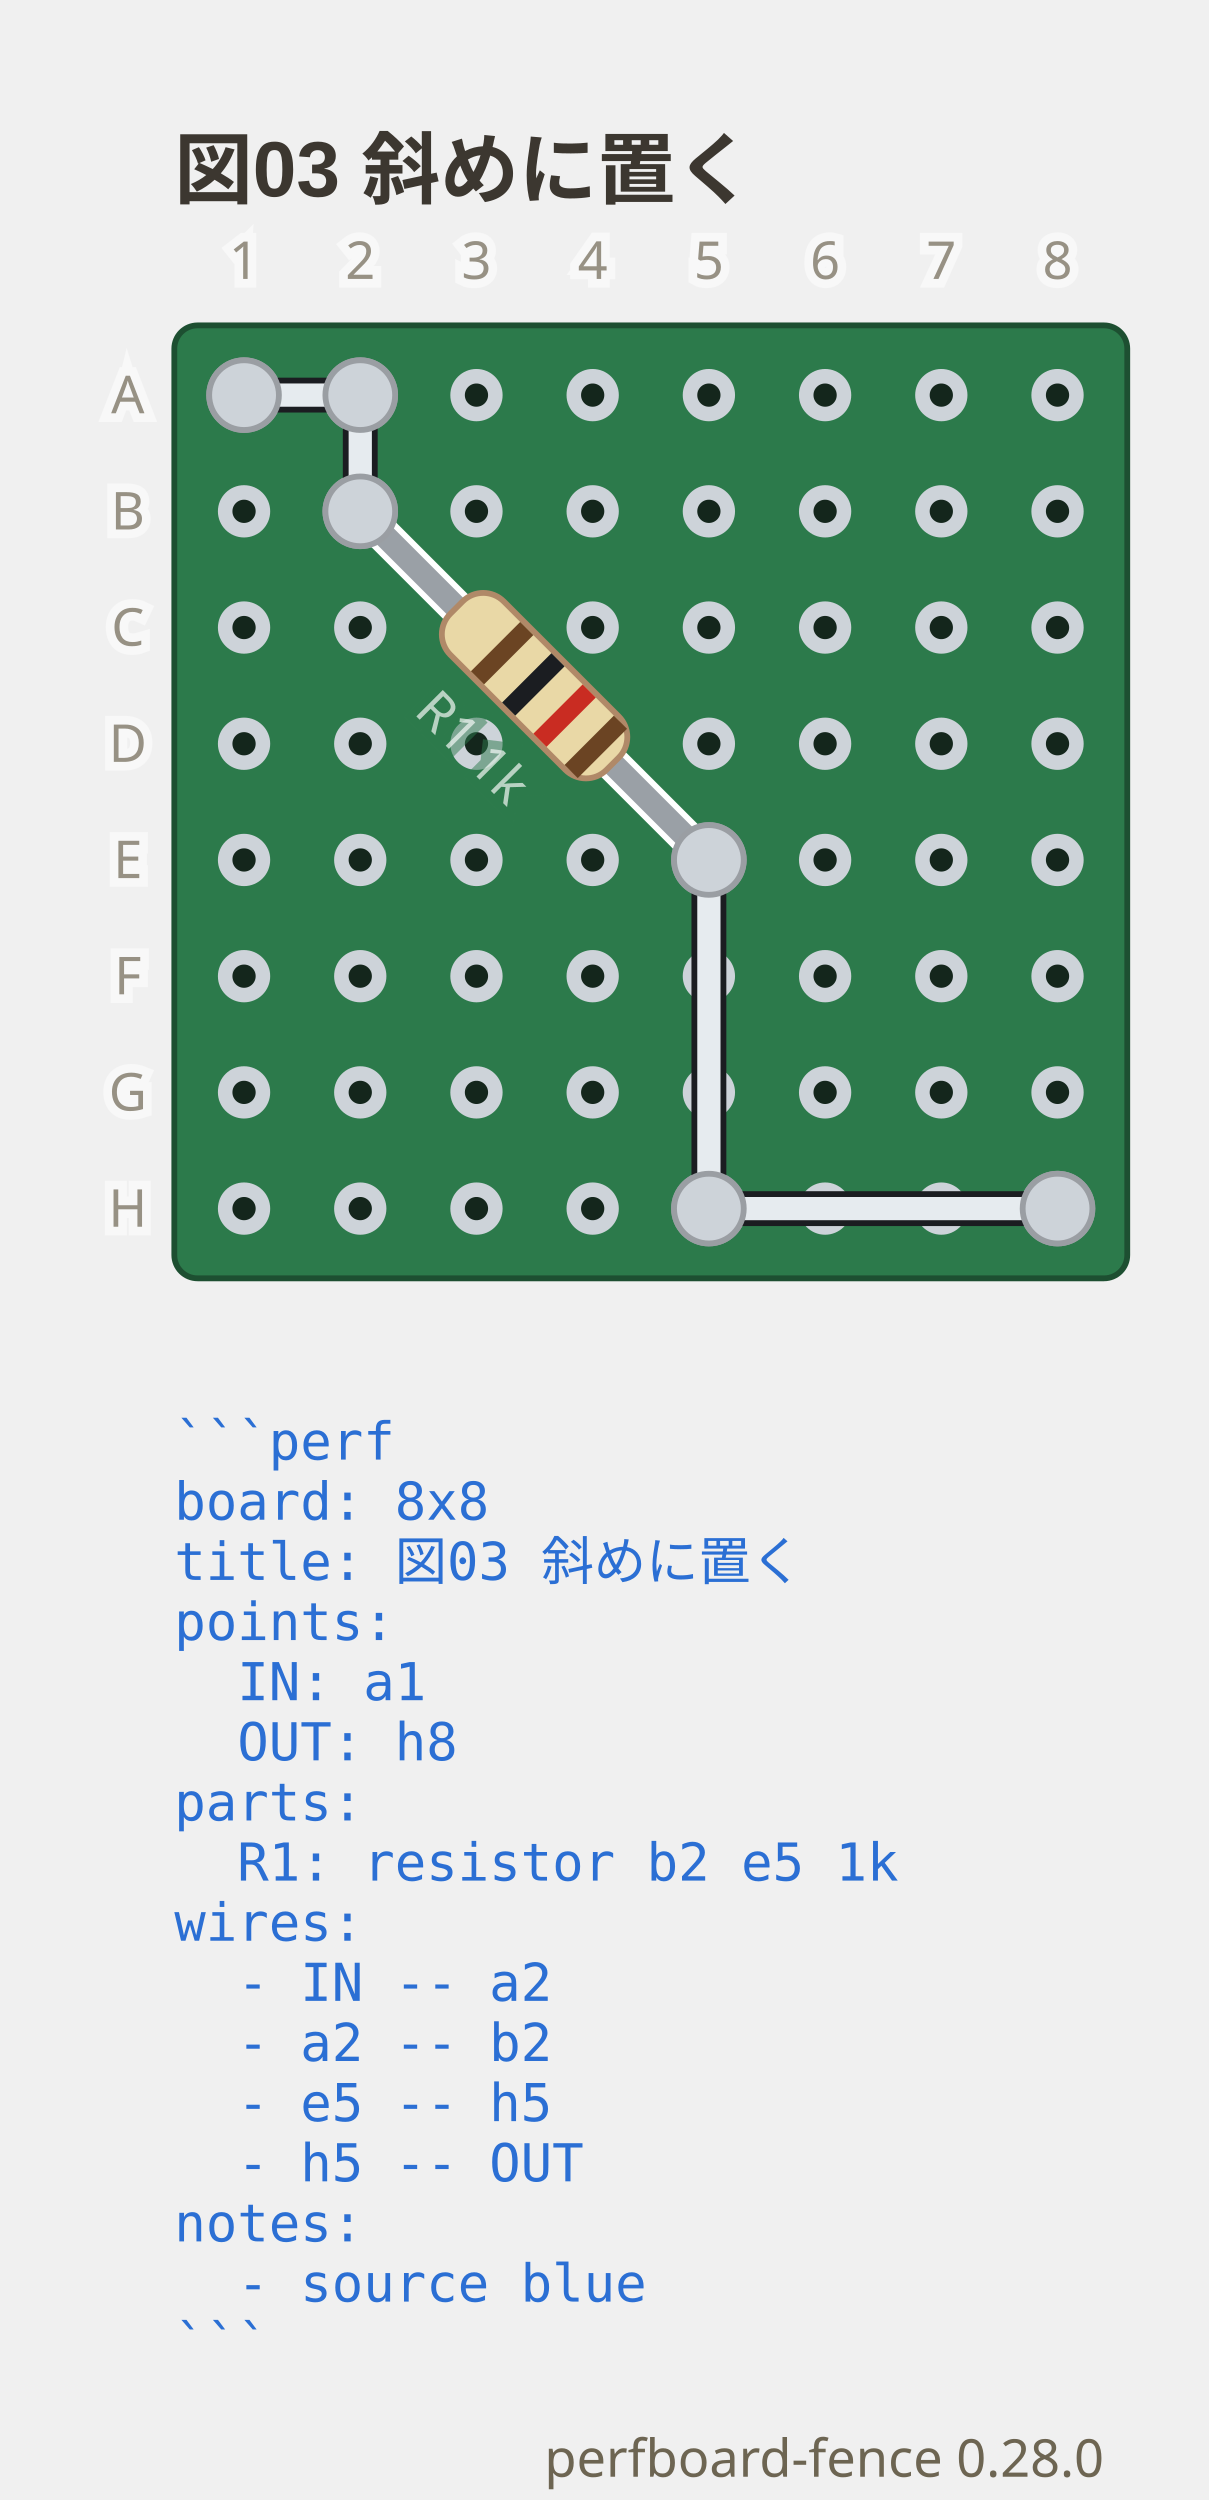
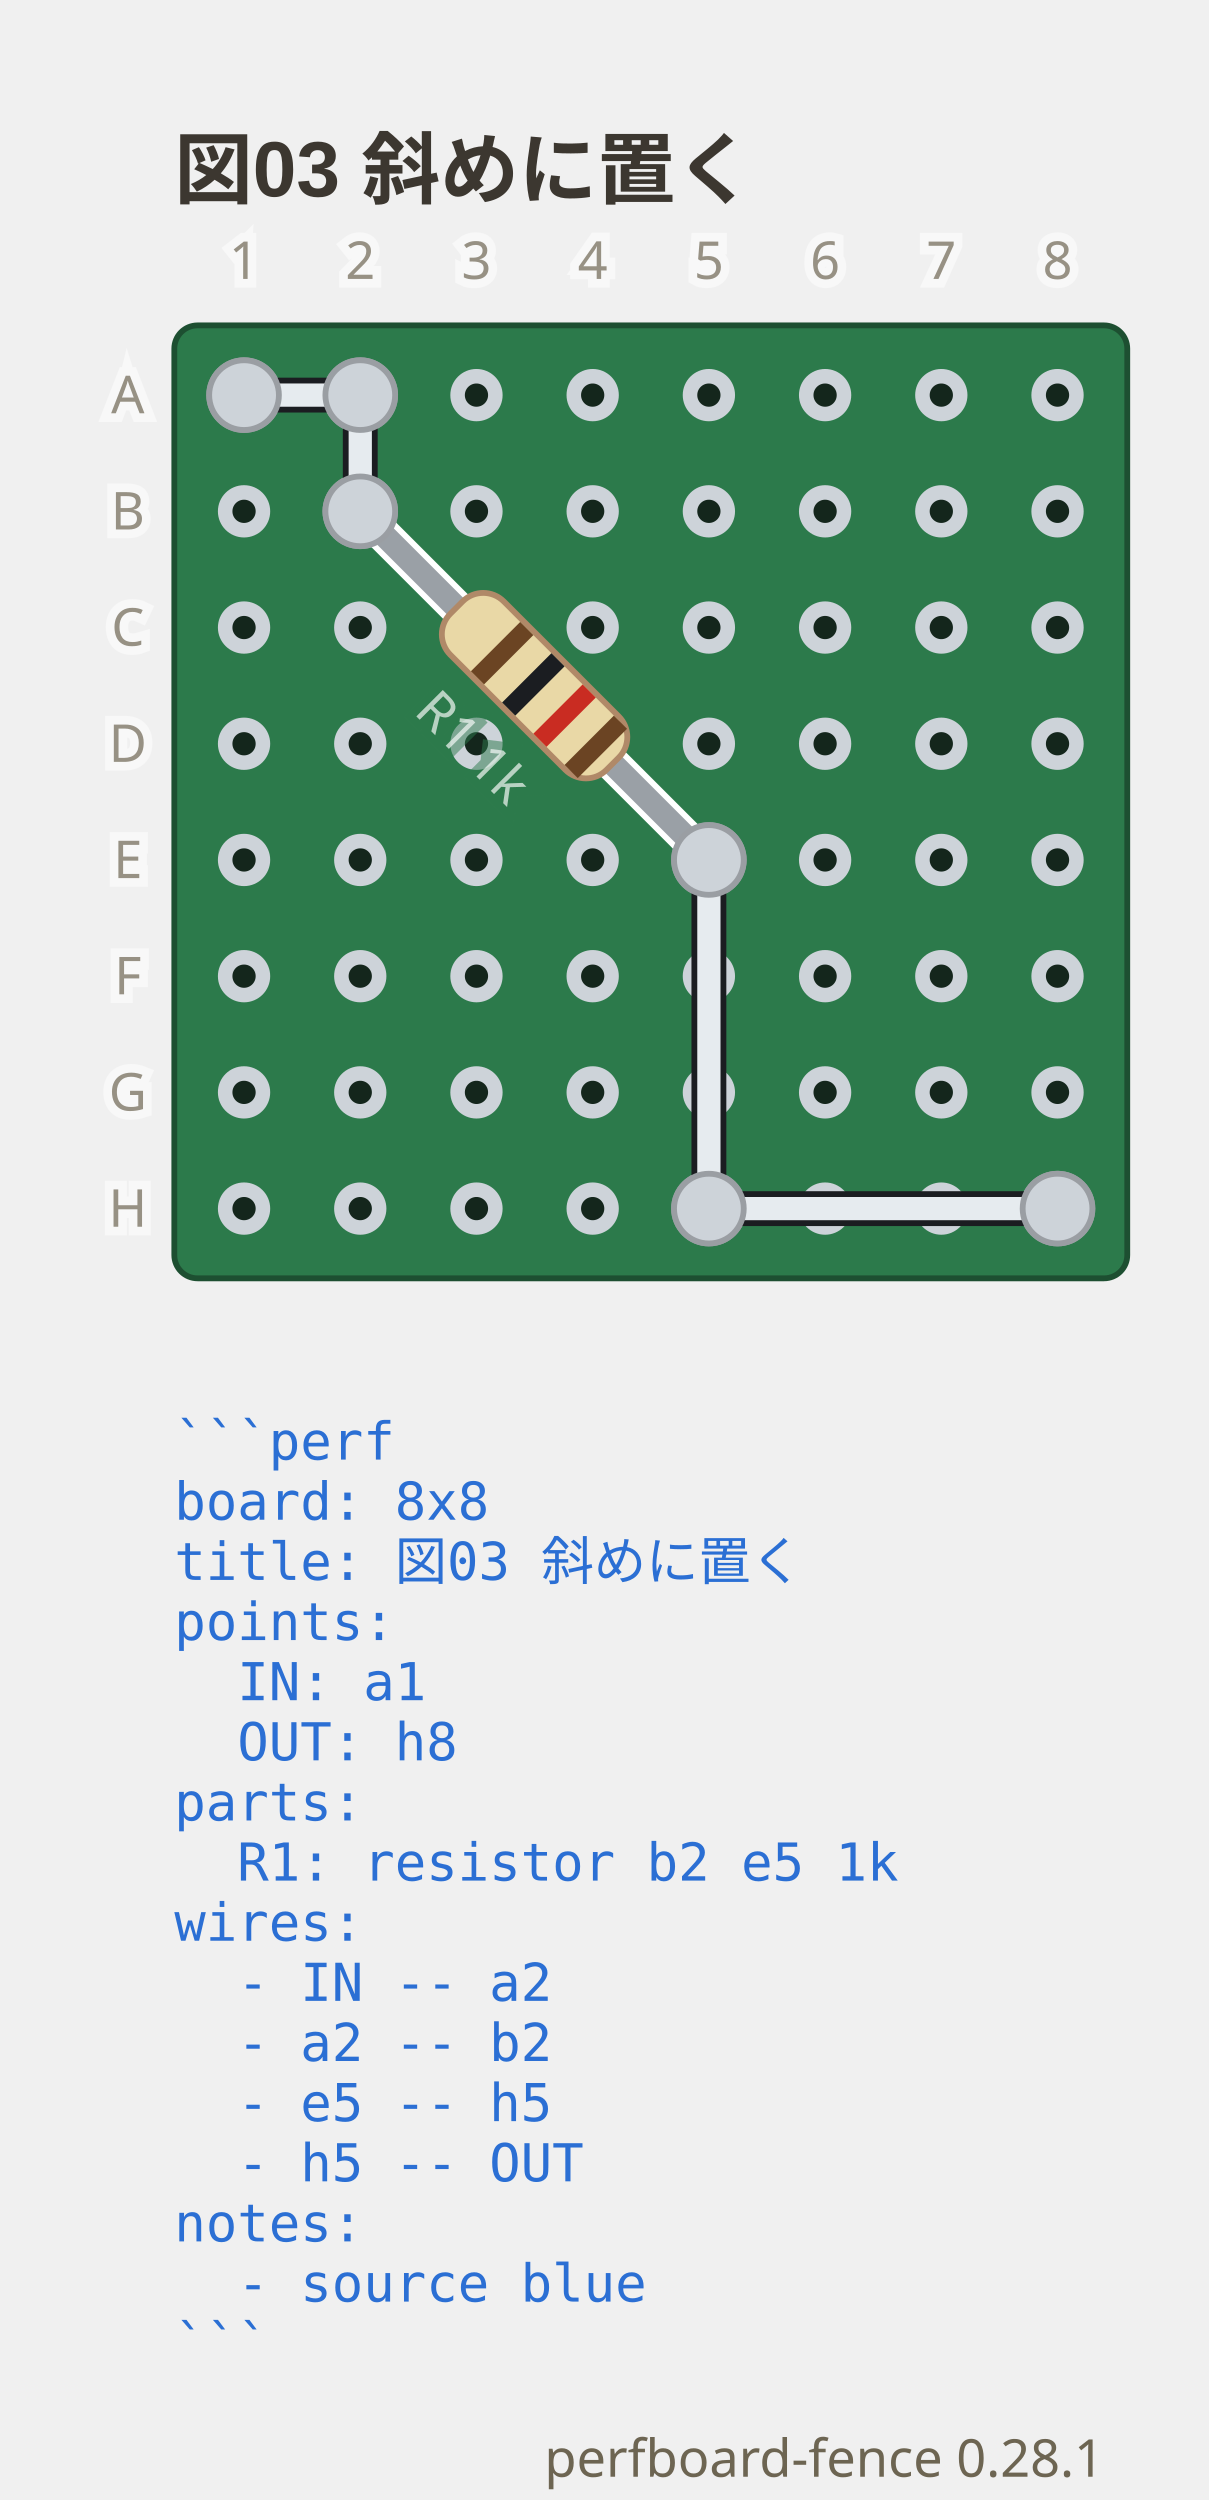
- <svg xmlns="http://www.w3.org/2000/svg" viewBox="0 0 208 430.25" width="208" height="430.25" data-perfboard-fence="0.28.0" role="img">
+ <svg xmlns="http://www.w3.org/2000/svg" viewBox="0 0 208 430.25" width="208" height="430.25" data-perfboard-fence="0.28.1" role="img">
  <text x="30" y="34" text-anchor="start" font-family="'Segoe UI', 'Helvetica Neue', Arial, 'Noto Sans', 'Hiragino Sans', 'Yu Gothic UI', 'Noto Sans CJK JP', sans-serif" fill="#3c3730" font-size="13.5" font-weight="600">図03 斜めに置く</text>
  <rect x="30" y="56" width="164" height="164" rx="4" fill="#2c7a4b" stroke="#1d4f31" stroke-width="1" />
  <circle cx="42" cy="68" r="3.25" fill="#14261c" stroke="#cdd3d9" stroke-width="2.5" />
  <circle cx="62" cy="68" r="3.25" fill="#14261c" stroke="#cdd3d9" stroke-width="2.5" />
  <circle cx="82" cy="68" r="3.25" fill="#14261c" stroke="#cdd3d9" stroke-width="2.5" />
  <circle cx="102" cy="68" r="3.25" fill="#14261c" stroke="#cdd3d9" stroke-width="2.5" />
  <circle cx="122" cy="68" r="3.25" fill="#14261c" stroke="#cdd3d9" stroke-width="2.5" />
  <circle cx="142" cy="68" r="3.25" fill="#14261c" stroke="#cdd3d9" stroke-width="2.5" />
  <circle cx="162" cy="68" r="3.25" fill="#14261c" stroke="#cdd3d9" stroke-width="2.5" />
  <circle cx="182" cy="68" r="3.25" fill="#14261c" stroke="#cdd3d9" stroke-width="2.5" />
  <circle cx="42" cy="88" r="3.25" fill="#14261c" stroke="#cdd3d9" stroke-width="2.5" />
  <circle cx="62" cy="88" r="3.25" fill="#14261c" stroke="#cdd3d9" stroke-width="2.5" />
  <circle cx="82" cy="88" r="3.25" fill="#14261c" stroke="#cdd3d9" stroke-width="2.5" />
  <circle cx="102" cy="88" r="3.25" fill="#14261c" stroke="#cdd3d9" stroke-width="2.5" />
  <circle cx="122" cy="88" r="3.25" fill="#14261c" stroke="#cdd3d9" stroke-width="2.5" />
  <circle cx="142" cy="88" r="3.25" fill="#14261c" stroke="#cdd3d9" stroke-width="2.5" />
  <circle cx="162" cy="88" r="3.25" fill="#14261c" stroke="#cdd3d9" stroke-width="2.5" />
  <circle cx="182" cy="88" r="3.25" fill="#14261c" stroke="#cdd3d9" stroke-width="2.5" />
  <circle cx="42" cy="108" r="3.25" fill="#14261c" stroke="#cdd3d9" stroke-width="2.5" />
  <circle cx="62" cy="108" r="3.25" fill="#14261c" stroke="#cdd3d9" stroke-width="2.5" />
  <circle cx="82" cy="108" r="3.25" fill="#14261c" stroke="#cdd3d9" stroke-width="2.5" />
  <circle cx="102" cy="108" r="3.25" fill="#14261c" stroke="#cdd3d9" stroke-width="2.5" />
  <circle cx="122" cy="108" r="3.25" fill="#14261c" stroke="#cdd3d9" stroke-width="2.5" />
  <circle cx="142" cy="108" r="3.25" fill="#14261c" stroke="#cdd3d9" stroke-width="2.5" />
  <circle cx="162" cy="108" r="3.25" fill="#14261c" stroke="#cdd3d9" stroke-width="2.5" />
  <circle cx="182" cy="108" r="3.25" fill="#14261c" stroke="#cdd3d9" stroke-width="2.5" />
  <circle cx="42" cy="128" r="3.25" fill="#14261c" stroke="#cdd3d9" stroke-width="2.5" />
  <circle cx="62" cy="128" r="3.25" fill="#14261c" stroke="#cdd3d9" stroke-width="2.5" />
  <circle cx="82" cy="128" r="3.25" fill="#14261c" stroke="#cdd3d9" stroke-width="2.5" />
  <circle cx="102" cy="128" r="3.25" fill="#14261c" stroke="#cdd3d9" stroke-width="2.5" />
  <circle cx="122" cy="128" r="3.25" fill="#14261c" stroke="#cdd3d9" stroke-width="2.5" />
  <circle cx="142" cy="128" r="3.25" fill="#14261c" stroke="#cdd3d9" stroke-width="2.5" />
  <circle cx="162" cy="128" r="3.25" fill="#14261c" stroke="#cdd3d9" stroke-width="2.5" />
  <circle cx="182" cy="128" r="3.25" fill="#14261c" stroke="#cdd3d9" stroke-width="2.5" />
  <circle cx="42" cy="148" r="3.25" fill="#14261c" stroke="#cdd3d9" stroke-width="2.5" />
  <circle cx="62" cy="148" r="3.25" fill="#14261c" stroke="#cdd3d9" stroke-width="2.5" />
  <circle cx="82" cy="148" r="3.25" fill="#14261c" stroke="#cdd3d9" stroke-width="2.5" />
  <circle cx="102" cy="148" r="3.25" fill="#14261c" stroke="#cdd3d9" stroke-width="2.5" />
  <circle cx="122" cy="148" r="3.25" fill="#14261c" stroke="#cdd3d9" stroke-width="2.5" />
  <circle cx="142" cy="148" r="3.25" fill="#14261c" stroke="#cdd3d9" stroke-width="2.5" />
  <circle cx="162" cy="148" r="3.25" fill="#14261c" stroke="#cdd3d9" stroke-width="2.5" />
  <circle cx="182" cy="148" r="3.25" fill="#14261c" stroke="#cdd3d9" stroke-width="2.5" />
  <circle cx="42" cy="168" r="3.25" fill="#14261c" stroke="#cdd3d9" stroke-width="2.5" />
  <circle cx="62" cy="168" r="3.25" fill="#14261c" stroke="#cdd3d9" stroke-width="2.5" />
  <circle cx="82" cy="168" r="3.25" fill="#14261c" stroke="#cdd3d9" stroke-width="2.5" />
  <circle cx="102" cy="168" r="3.25" fill="#14261c" stroke="#cdd3d9" stroke-width="2.5" />
  <circle cx="122" cy="168" r="3.25" fill="#14261c" stroke="#cdd3d9" stroke-width="2.5" />
  <circle cx="142" cy="168" r="3.25" fill="#14261c" stroke="#cdd3d9" stroke-width="2.5" />
  <circle cx="162" cy="168" r="3.25" fill="#14261c" stroke="#cdd3d9" stroke-width="2.5" />
  <circle cx="182" cy="168" r="3.25" fill="#14261c" stroke="#cdd3d9" stroke-width="2.5" />
  <circle cx="42" cy="188" r="3.25" fill="#14261c" stroke="#cdd3d9" stroke-width="2.5" />
  <circle cx="62" cy="188" r="3.25" fill="#14261c" stroke="#cdd3d9" stroke-width="2.5" />
  <circle cx="82" cy="188" r="3.25" fill="#14261c" stroke="#cdd3d9" stroke-width="2.5" />
  <circle cx="102" cy="188" r="3.25" fill="#14261c" stroke="#cdd3d9" stroke-width="2.5" />
  <circle cx="122" cy="188" r="3.25" fill="#14261c" stroke="#cdd3d9" stroke-width="2.5" />
  <circle cx="142" cy="188" r="3.25" fill="#14261c" stroke="#cdd3d9" stroke-width="2.5" />
  <circle cx="162" cy="188" r="3.25" fill="#14261c" stroke="#cdd3d9" stroke-width="2.5" />
  <circle cx="182" cy="188" r="3.25" fill="#14261c" stroke="#cdd3d9" stroke-width="2.5" />
  <circle cx="42" cy="208" r="3.25" fill="#14261c" stroke="#cdd3d9" stroke-width="2.5" />
  <circle cx="62" cy="208" r="3.25" fill="#14261c" stroke="#cdd3d9" stroke-width="2.5" />
  <circle cx="82" cy="208" r="3.25" fill="#14261c" stroke="#cdd3d9" stroke-width="2.5" />
  <circle cx="102" cy="208" r="3.25" fill="#14261c" stroke="#cdd3d9" stroke-width="2.5" />
  <circle cx="122" cy="208" r="3.25" fill="#14261c" stroke="#cdd3d9" stroke-width="2.5" />
  <circle cx="142" cy="208" r="3.25" fill="#14261c" stroke="#cdd3d9" stroke-width="2.5" />
  <circle cx="162" cy="208" r="3.25" fill="#14261c" stroke="#cdd3d9" stroke-width="2.5" />
  <circle cx="182" cy="208" r="3.25" fill="#14261c" stroke="#cdd3d9" stroke-width="2.5" />
  <circle cx="62" cy="88" r="6" fill="#cdd3d9" stroke="#9a9ea3" stroke-width="1" />
  <circle cx="122" cy="148" r="6" fill="#cdd3d9" stroke="#9a9ea3" stroke-width="1" />
  <circle cx="42" cy="68" r="6" fill="#cdd3d9" stroke="#9a9ea3" stroke-width="1" />
  <circle cx="62" cy="68" r="6" fill="#cdd3d9" stroke="#9a9ea3" stroke-width="1" />
  <circle cx="122" cy="208" r="6" fill="#cdd3d9" stroke="#9a9ea3" stroke-width="1" />
  <circle cx="182" cy="208" r="6" fill="#cdd3d9" stroke="#9a9ea3" stroke-width="1" />
  <line x1="42" y1="68" x2="62" y2="68" class="cf-wire-outline" stroke="#1b1d21" stroke-width="6" stroke-linecap="round" pointer-events="none" />
  <line x1="62" y1="68" x2="62" y2="88" class="cf-wire-outline" stroke="#1b1d21" stroke-width="6" stroke-linecap="round" pointer-events="none" />
  <line x1="122" y1="148" x2="122" y2="208" class="cf-wire-outline" stroke="#1b1d21" stroke-width="6" stroke-linecap="round" pointer-events="none" />
  <line x1="122" y1="208" x2="182" y2="208" class="cf-wire-outline" stroke="#1b1d21" stroke-width="6" stroke-linecap="round" pointer-events="none" />
  <line x1="42" y1="68" x2="62" y2="68" stroke="#e6ebef" stroke-width="4" stroke-linecap="round" stroke-opacity="1" />
  <line x1="62" y1="68" x2="62" y2="88" stroke="#e6ebef" stroke-width="4" stroke-linecap="round" stroke-opacity="1" />
  <line x1="122" y1="148" x2="122" y2="208" stroke="#e6ebef" stroke-width="4" stroke-linecap="round" stroke-opacity="1" />
  <line x1="122" y1="208" x2="182" y2="208" stroke="#e6ebef" stroke-width="4" stroke-linecap="round" stroke-opacity="1" />
  <line x1="62" y1="88" x2="122" y2="148" stroke-linecap="round" stroke="#ffffff" stroke-width="6" />
  <line x1="62" y1="88" x2="122" y2="148" stroke-linecap="round" stroke="#9aa0a6" stroke-width="4" />
  <g transform="translate(92 118) rotate(45)">
    <rect x="-19" y="-6.5" width="38" height="13" rx="5" fill="#e9d8a6" stroke="#b08968" />
    <rect x="-9.5" y="-6" width="3.2" height="12" fill="#6b4423" />
    <rect x="-1.9" y="-6" width="3.2" height="12" fill="#1b1d21" />
    <rect x="5.7" y="-6" width="3.2" height="12" fill="#c92c22" />
    <rect x="13.3" y="-6" width="3.2" height="12" fill="#6b4423" />
  </g>
  <g transform="translate(81.39 128.61) rotate(45)">
    <text x="0" y="0" text-anchor="middle" font-family="ui-sans-serif, system-ui, sans-serif" stroke="#2c7a4b" stroke-width="3" fill="#2c7a4b" font-size="9" dominant-baseline="middle" opacity="0.5" aria-hidden="true">R1 1k</text>
    <text x="0" y="0" text-anchor="middle" font-family="ui-sans-serif, system-ui, sans-serif" fill="#f4f8f5" font-size="9" dominant-baseline="middle" opacity="0.7">R1 1k</text>
  </g>
  <clipPath id="pf-lead-R1-92-118">
    <rect x="58.57" y="112.5" width="66.85" height="11" transform="rotate(45 92 118)" />
  </clipPath>
  <g clip-path="url(#pf-lead-R1-92-118)">
    <line x1="62" y1="68" x2="62" y2="88" class="cf-wire-outline" stroke="#1b1d21" stroke-width="6" stroke-linecap="round" pointer-events="none" />
    <line x1="122" y1="148" x2="122" y2="208" class="cf-wire-outline" stroke="#1b1d21" stroke-width="6" stroke-linecap="round" pointer-events="none" />
    <line x1="62" y1="68" x2="62" y2="88" stroke="#e6ebef" stroke-width="4" stroke-linecap="round" stroke-opacity="1" />
    <line x1="122" y1="148" x2="122" y2="208" stroke="#e6ebef" stroke-width="4" stroke-linecap="round" stroke-opacity="1" />
  </g>
  <circle cx="62" cy="88" r="6" fill="#cdd3d9" stroke="#9a9ea3" stroke-width="1" />
  <circle cx="122" cy="148" r="6" fill="#cdd3d9" stroke="#9a9ea3" stroke-width="1" />
  <circle cx="42" cy="68" r="6" fill="#cdd3d9" stroke="#9a9ea3" stroke-width="1" />
  <circle cx="62" cy="68" r="6" fill="#cdd3d9" stroke="#9a9ea3" stroke-width="1" />
  <circle cx="122" cy="208" r="6" fill="#cdd3d9" stroke="#9a9ea3" stroke-width="1" />
  <circle cx="182" cy="208" r="6" fill="#cdd3d9" stroke="#9a9ea3" stroke-width="1" />
  <text x="22" y="68" text-anchor="middle" font-family="ui-sans-serif, system-ui, sans-serif" stroke="#ffffff" stroke-width="3" fill="#ffffff" font-size="9" dominant-baseline="middle" opacity="0.5" aria-hidden="true">A</text>
  <text x="22" y="68" text-anchor="middle" font-family="ui-sans-serif, system-ui, sans-serif" fill="#6d6552" font-size="9" dominant-baseline="middle" opacity="0.7">A</text>
  <text x="22" y="88" text-anchor="middle" font-family="ui-sans-serif, system-ui, sans-serif" stroke="#ffffff" stroke-width="3" fill="#ffffff" font-size="9" dominant-baseline="middle" opacity="0.5" aria-hidden="true">B</text>
  <text x="22" y="88" text-anchor="middle" font-family="ui-sans-serif, system-ui, sans-serif" fill="#6d6552" font-size="9" dominant-baseline="middle" opacity="0.7">B</text>
  <text x="22" y="108" text-anchor="middle" font-family="ui-sans-serif, system-ui, sans-serif" stroke="#ffffff" stroke-width="3" fill="#ffffff" font-size="9" dominant-baseline="middle" opacity="0.5" aria-hidden="true">C</text>
  <text x="22" y="108" text-anchor="middle" font-family="ui-sans-serif, system-ui, sans-serif" fill="#6d6552" font-size="9" dominant-baseline="middle" opacity="0.7">C</text>
  <text x="22" y="128" text-anchor="middle" font-family="ui-sans-serif, system-ui, sans-serif" stroke="#ffffff" stroke-width="3" fill="#ffffff" font-size="9" dominant-baseline="middle" opacity="0.5" aria-hidden="true">D</text>
  <text x="22" y="128" text-anchor="middle" font-family="ui-sans-serif, system-ui, sans-serif" fill="#6d6552" font-size="9" dominant-baseline="middle" opacity="0.7">D</text>
  <text x="22" y="148" text-anchor="middle" font-family="ui-sans-serif, system-ui, sans-serif" stroke="#ffffff" stroke-width="3" fill="#ffffff" font-size="9" dominant-baseline="middle" opacity="0.5" aria-hidden="true">E</text>
  <text x="22" y="148" text-anchor="middle" font-family="ui-sans-serif, system-ui, sans-serif" fill="#6d6552" font-size="9" dominant-baseline="middle" opacity="0.7">E</text>
  <text x="22" y="168" text-anchor="middle" font-family="ui-sans-serif, system-ui, sans-serif" stroke="#ffffff" stroke-width="3" fill="#ffffff" font-size="9" dominant-baseline="middle" opacity="0.5" aria-hidden="true">F</text>
  <text x="22" y="168" text-anchor="middle" font-family="ui-sans-serif, system-ui, sans-serif" fill="#6d6552" font-size="9" dominant-baseline="middle" opacity="0.7">F</text>
  <text x="22" y="188" text-anchor="middle" font-family="ui-sans-serif, system-ui, sans-serif" stroke="#ffffff" stroke-width="3" fill="#ffffff" font-size="9" dominant-baseline="middle" opacity="0.5" aria-hidden="true">G</text>
  <text x="22" y="188" text-anchor="middle" font-family="ui-sans-serif, system-ui, sans-serif" fill="#6d6552" font-size="9" dominant-baseline="middle" opacity="0.7">G</text>
  <text x="22" y="208" text-anchor="middle" font-family="ui-sans-serif, system-ui, sans-serif" stroke="#ffffff" stroke-width="3" fill="#ffffff" font-size="9" dominant-baseline="middle" opacity="0.5" aria-hidden="true">H</text>
  <text x="22" y="208" text-anchor="middle" font-family="ui-sans-serif, system-ui, sans-serif" fill="#6d6552" font-size="9" dominant-baseline="middle" opacity="0.7">H</text>
  <text x="42" y="48" text-anchor="middle" font-family="ui-sans-serif, system-ui, sans-serif" stroke="#ffffff" stroke-width="3" fill="#ffffff" font-size="9" opacity="0.5" aria-hidden="true">1</text>
  <text x="42" y="48" text-anchor="middle" font-family="ui-sans-serif, system-ui, sans-serif" fill="#6d6552" font-size="9" opacity="0.7">1</text>
  <text x="62" y="48" text-anchor="middle" font-family="ui-sans-serif, system-ui, sans-serif" stroke="#ffffff" stroke-width="3" fill="#ffffff" font-size="9" opacity="0.5" aria-hidden="true">2</text>
  <text x="62" y="48" text-anchor="middle" font-family="ui-sans-serif, system-ui, sans-serif" fill="#6d6552" font-size="9" opacity="0.7">2</text>
  <text x="82" y="48" text-anchor="middle" font-family="ui-sans-serif, system-ui, sans-serif" stroke="#ffffff" stroke-width="3" fill="#ffffff" font-size="9" opacity="0.5" aria-hidden="true">3</text>
  <text x="82" y="48" text-anchor="middle" font-family="ui-sans-serif, system-ui, sans-serif" fill="#6d6552" font-size="9" opacity="0.7">3</text>
  <text x="102" y="48" text-anchor="middle" font-family="ui-sans-serif, system-ui, sans-serif" stroke="#ffffff" stroke-width="3" fill="#ffffff" font-size="9" opacity="0.5" aria-hidden="true">4</text>
  <text x="102" y="48" text-anchor="middle" font-family="ui-sans-serif, system-ui, sans-serif" fill="#6d6552" font-size="9" opacity="0.7">4</text>
  <text x="122" y="48" text-anchor="middle" font-family="ui-sans-serif, system-ui, sans-serif" stroke="#ffffff" stroke-width="3" fill="#ffffff" font-size="9" opacity="0.5" aria-hidden="true">5</text>
  <text x="122" y="48" text-anchor="middle" font-family="ui-sans-serif, system-ui, sans-serif" fill="#6d6552" font-size="9" opacity="0.7">5</text>
  <text x="142" y="48" text-anchor="middle" font-family="ui-sans-serif, system-ui, sans-serif" stroke="#ffffff" stroke-width="3" fill="#ffffff" font-size="9" opacity="0.5" aria-hidden="true">6</text>
  <text x="142" y="48" text-anchor="middle" font-family="ui-sans-serif, system-ui, sans-serif" fill="#6d6552" font-size="9" opacity="0.7">6</text>
  <text x="162" y="48" text-anchor="middle" font-family="ui-sans-serif, system-ui, sans-serif" stroke="#ffffff" stroke-width="3" fill="#ffffff" font-size="9" opacity="0.5" aria-hidden="true">7</text>
  <text x="162" y="48" text-anchor="middle" font-family="ui-sans-serif, system-ui, sans-serif" fill="#6d6552" font-size="9" opacity="0.7">7</text>
  <text x="182" y="48" text-anchor="middle" font-family="ui-sans-serif, system-ui, sans-serif" stroke="#ffffff" stroke-width="3" fill="#ffffff" font-size="9" opacity="0.5" aria-hidden="true">8</text>
  <text x="182" y="48" text-anchor="middle" font-family="ui-sans-serif, system-ui, sans-serif" fill="#6d6552" font-size="9" opacity="0.7">8</text>
  <text x="30" y="251.2" text-anchor="start" font-family="ui-monospace, 'DejaVu Sans Mono', 'Noto Sans Mono CJK JP', monospace" fill="#2b6fd4" font-size="9" xml:space="preserve">```perf</text>
  <text x="30" y="261.55" text-anchor="start" font-family="ui-monospace, 'DejaVu Sans Mono', 'Noto Sans Mono CJK JP', monospace" fill="#2b6fd4" font-size="9" xml:space="preserve">board: 8x8</text>
  <text x="30" y="271.9" text-anchor="start" font-family="ui-monospace, 'DejaVu Sans Mono', 'Noto Sans Mono CJK JP', monospace" fill="#2b6fd4" font-size="9" xml:space="preserve">title: 図03 斜めに置く</text>
  <text x="30" y="282.25" text-anchor="start" font-family="ui-monospace, 'DejaVu Sans Mono', 'Noto Sans Mono CJK JP', monospace" fill="#2b6fd4" font-size="9" xml:space="preserve">points:</text>
  <text x="30" y="292.6" text-anchor="start" font-family="ui-monospace, 'DejaVu Sans Mono', 'Noto Sans Mono CJK JP', monospace" fill="#2b6fd4" font-size="9" xml:space="preserve">  IN: a1</text>
  <text x="30" y="302.95" text-anchor="start" font-family="ui-monospace, 'DejaVu Sans Mono', 'Noto Sans Mono CJK JP', monospace" fill="#2b6fd4" font-size="9" xml:space="preserve">  OUT: h8</text>
  <text x="30" y="313.3" text-anchor="start" font-family="ui-monospace, 'DejaVu Sans Mono', 'Noto Sans Mono CJK JP', monospace" fill="#2b6fd4" font-size="9" xml:space="preserve">parts:</text>
  <text x="30" y="323.65" text-anchor="start" font-family="ui-monospace, 'DejaVu Sans Mono', 'Noto Sans Mono CJK JP', monospace" fill="#2b6fd4" font-size="9" xml:space="preserve">  R1: resistor b2 e5 1k</text>
  <text x="30" y="334" text-anchor="start" font-family="ui-monospace, 'DejaVu Sans Mono', 'Noto Sans Mono CJK JP', monospace" fill="#2b6fd4" font-size="9" xml:space="preserve">wires:</text>
  <text x="30" y="344.35" text-anchor="start" font-family="ui-monospace, 'DejaVu Sans Mono', 'Noto Sans Mono CJK JP', monospace" fill="#2b6fd4" font-size="9" xml:space="preserve">  - IN -- a2</text>
  <text x="30" y="354.7" text-anchor="start" font-family="ui-monospace, 'DejaVu Sans Mono', 'Noto Sans Mono CJK JP', monospace" fill="#2b6fd4" font-size="9" xml:space="preserve">  - a2 -- b2</text>
  <text x="30" y="365.05" text-anchor="start" font-family="ui-monospace, 'DejaVu Sans Mono', 'Noto Sans Mono CJK JP', monospace" fill="#2b6fd4" font-size="9" xml:space="preserve">  - e5 -- h5</text>
  <text x="30" y="375.4" text-anchor="start" font-family="ui-monospace, 'DejaVu Sans Mono', 'Noto Sans Mono CJK JP', monospace" fill="#2b6fd4" font-size="9" xml:space="preserve">  - h5 -- OUT</text>
  <text x="30" y="385.75" text-anchor="start" font-family="ui-monospace, 'DejaVu Sans Mono', 'Noto Sans Mono CJK JP', monospace" fill="#2b6fd4" font-size="9" xml:space="preserve">notes:</text>
  <text x="30" y="396.1" text-anchor="start" font-family="ui-monospace, 'DejaVu Sans Mono', 'Noto Sans Mono CJK JP', monospace" fill="#2b6fd4" font-size="9" xml:space="preserve">  - source blue</text>
  <text x="30" y="406.45" text-anchor="start" font-family="ui-monospace, 'DejaVu Sans Mono', 'Noto Sans Mono CJK JP', monospace" fill="#2b6fd4" font-size="9" xml:space="preserve">```</text>
-   <text x="190" y="426.25" text-anchor="end" font-family="ui-sans-serif, system-ui, sans-serif" fill="#6d6552" font-size="9">perfboard-fence 0.28.0</text>
+   <text x="190" y="426.25" text-anchor="end" font-family="ui-sans-serif, system-ui, sans-serif" fill="#6d6552" font-size="9">perfboard-fence 0.28.1</text>
</svg>
